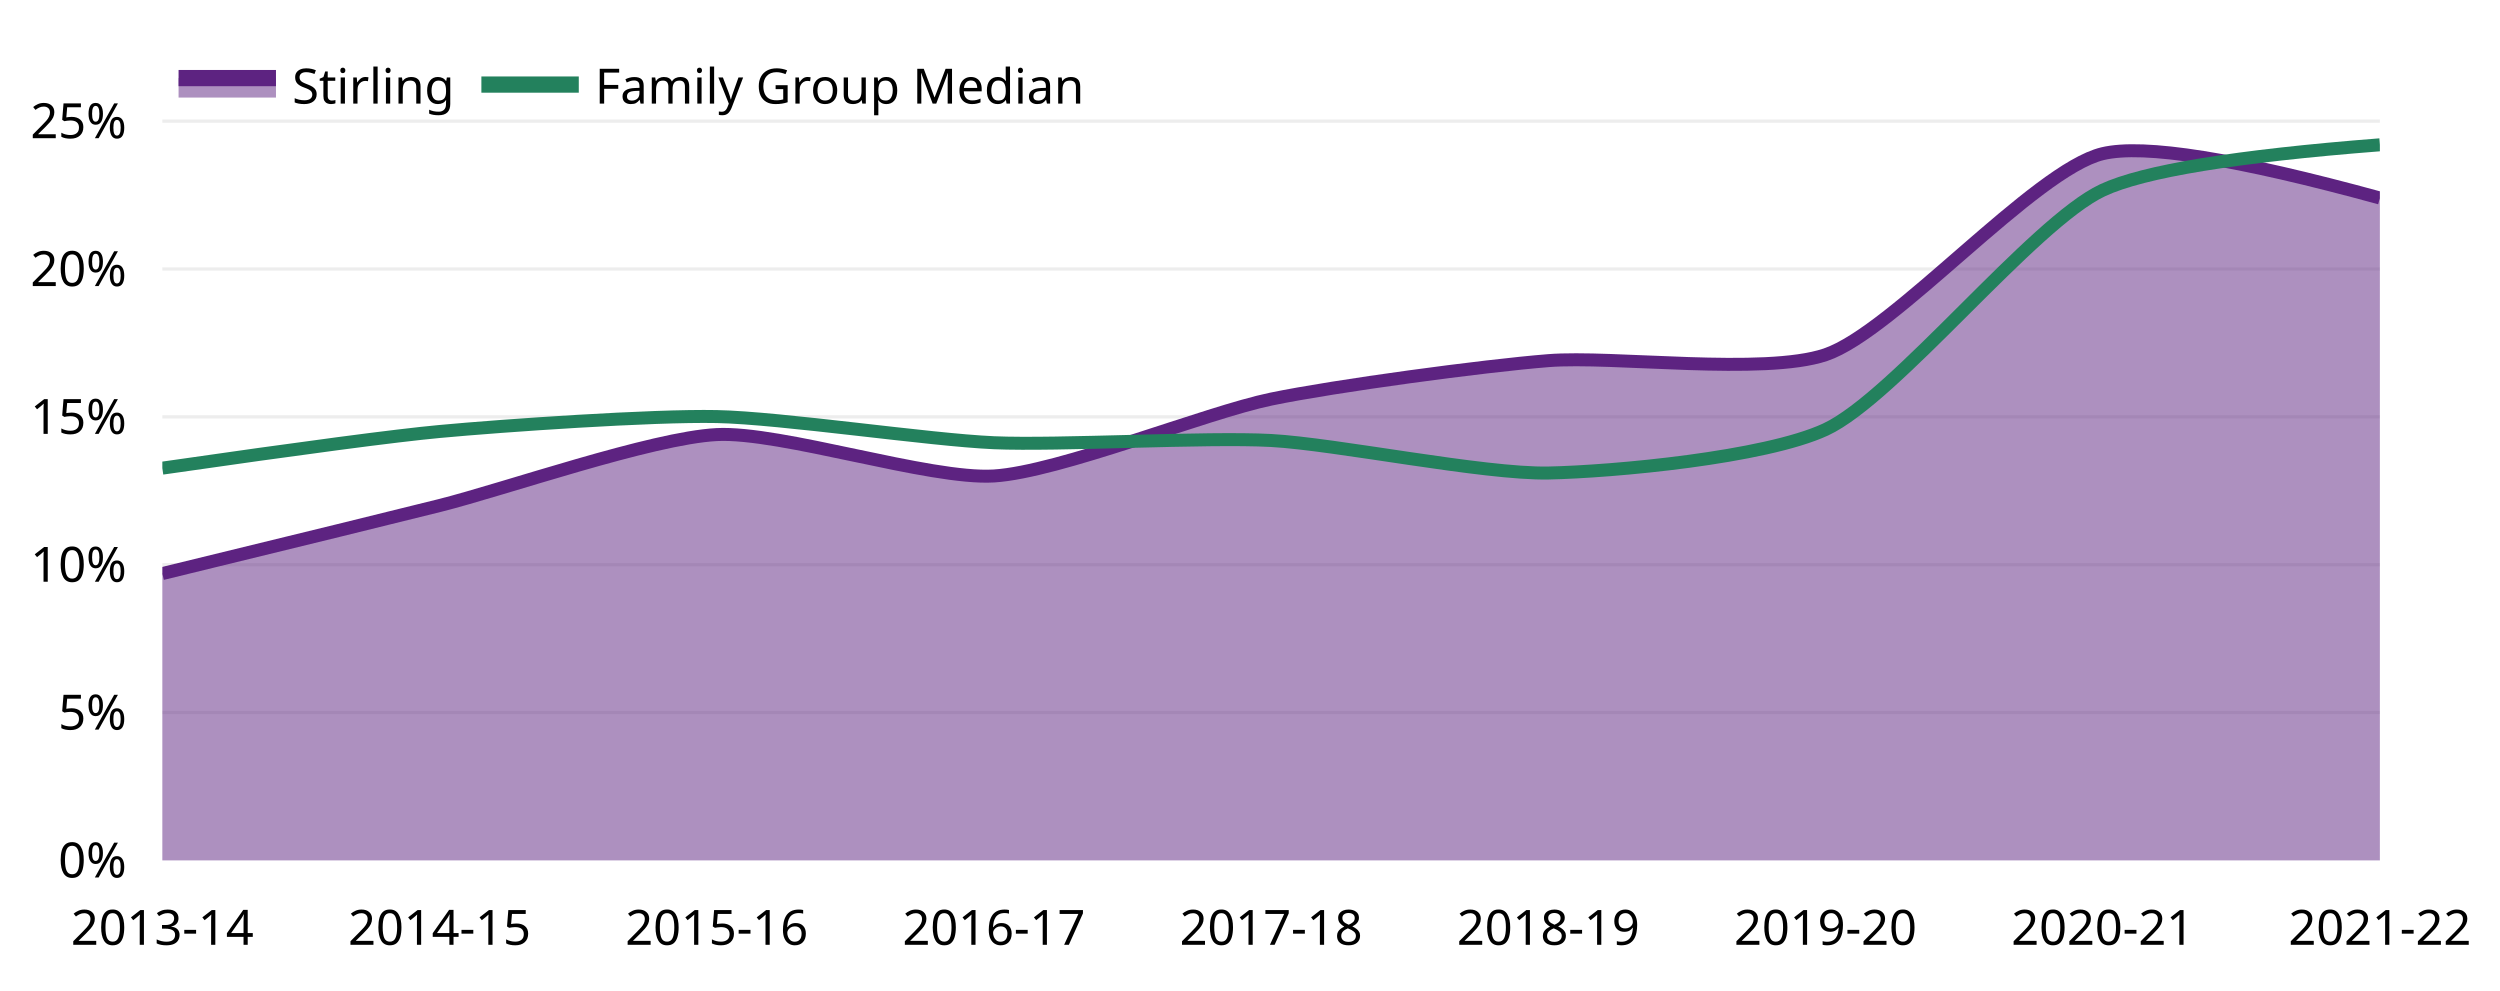
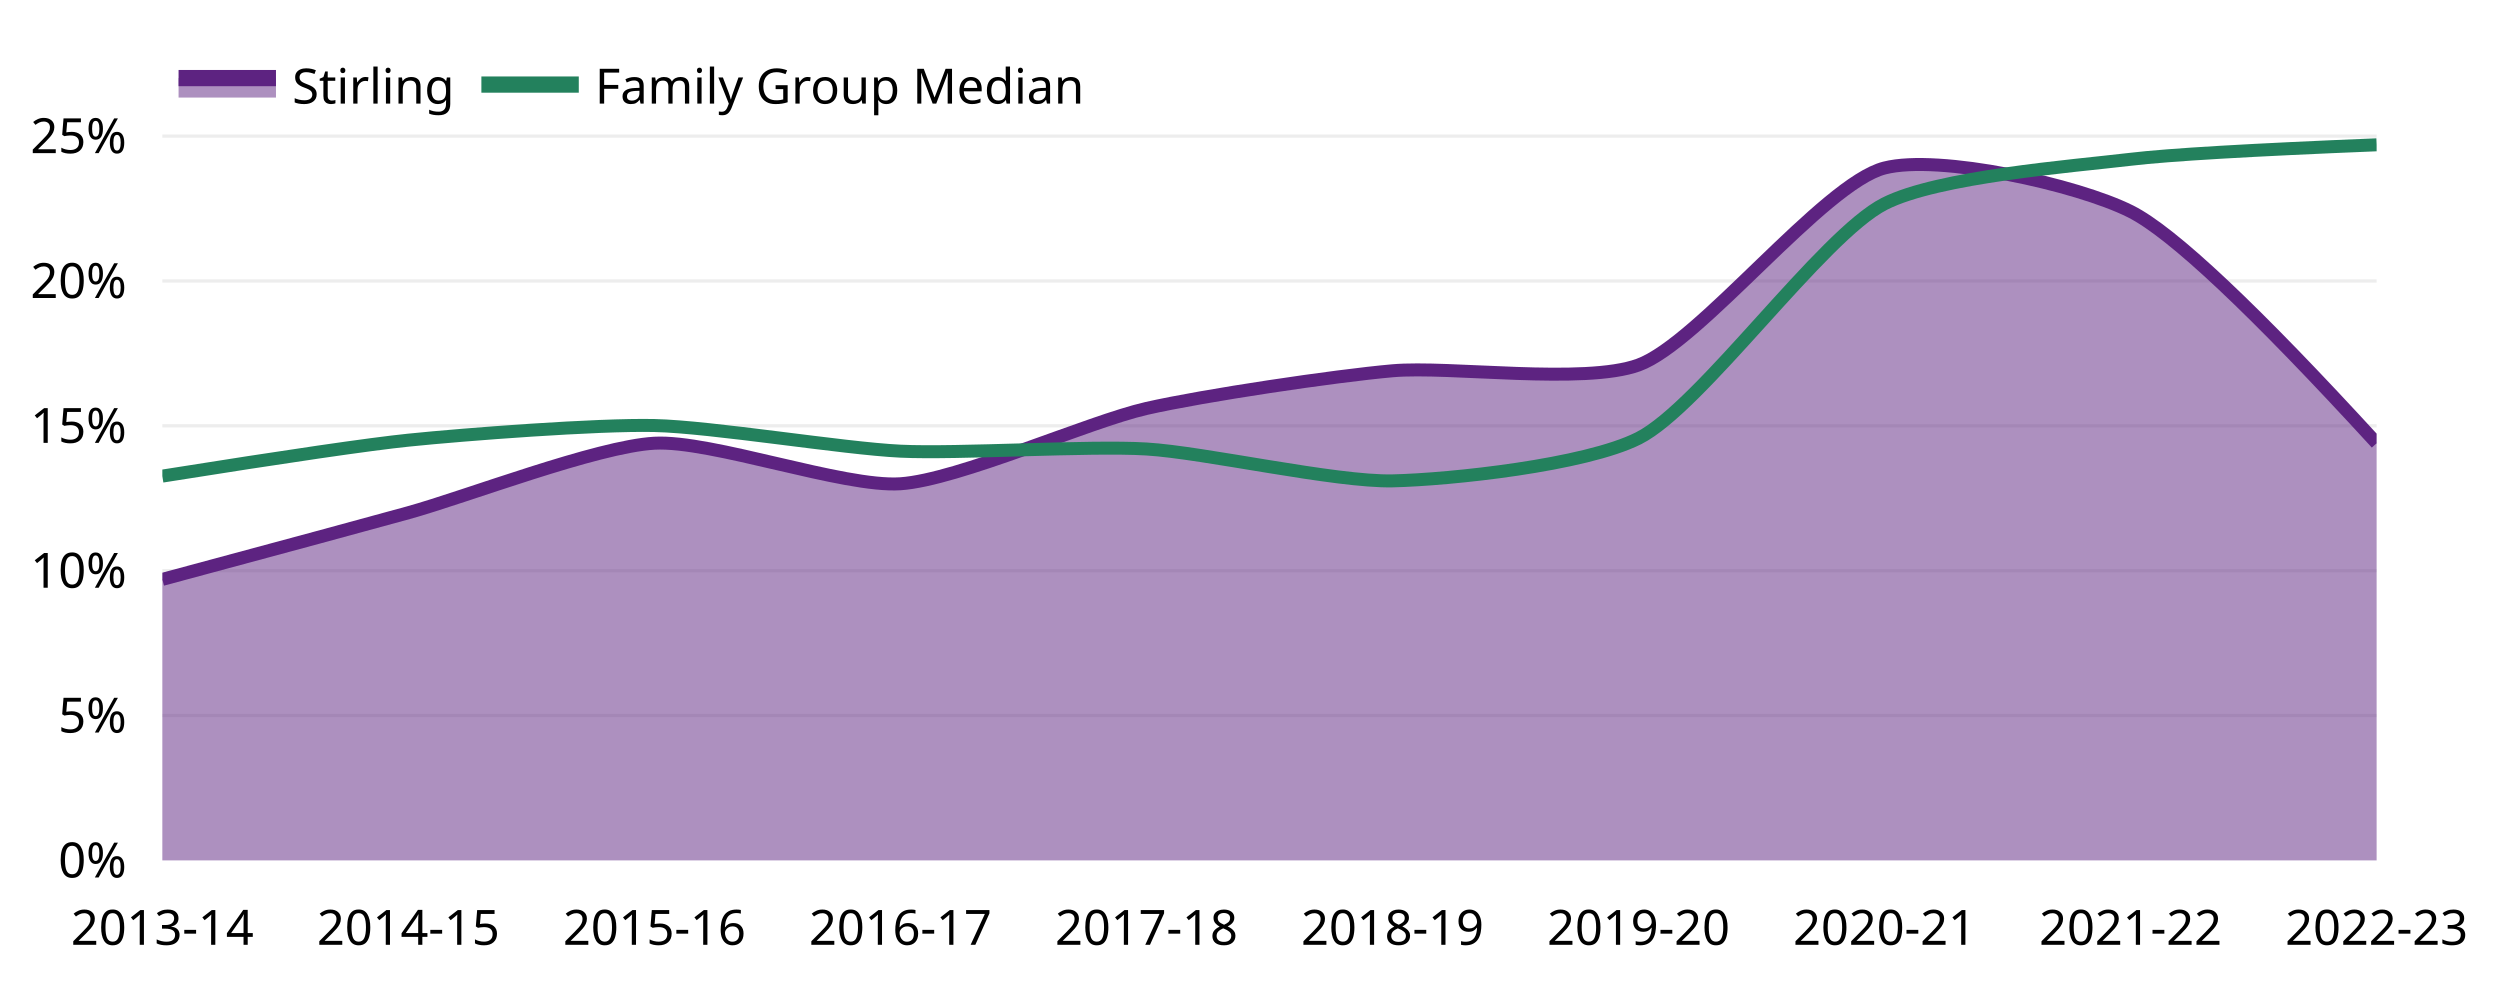
<svg xmlns="http://www.w3.org/2000/svg" class="main-svg" width="770" height="305" style="" viewBox="0 0 770 305">
  <rect x="0" y="0" width="770" height="305" style="fill: rgb(255, 255, 255); fill-opacity: 1;" />
-   <defs id="defs-e6f77e">
+   <defs id="defs-ce90e3">
    <g class="clips">
-       <clipPath id="clipe6f77exyplot" class="plotclip">
-         <rect width="683" height="232" />
-       </clipPath>
-       <clipPath class="axesclip" id="clipe6f77ex">
-         <rect x="50" y="0" width="683" height="305" />
-       </clipPath>
-       <clipPath class="axesclip" id="clipe6f77ey">
+       <clipPath id="clipce90e3xyplot" class="plotclip">
+         <rect width="682" height="232" />
+       </clipPath>
+       <clipPath class="axesclip" id="clipce90e3x">
+         <rect x="50" y="0" width="682" height="305" />
+       </clipPath>
+       <clipPath class="axesclip" id="clipce90e3y">
        <rect x="0" y="33" width="770" height="232" />
      </clipPath>
-       <clipPath class="axesclip" id="clipe6f77exy">
-         <rect x="50" y="33" width="683" height="232" />
+       <clipPath class="axesclip" id="clipce90e3xy">
+         <rect x="50" y="33" width="682" height="232" />
      </clipPath>
    </g>
    <g class="gradients" />
    <g class="patterns" />
  </defs>
  <g class="bglayer">
-     <rect class="bg" x="40" y="23" width="703" height="252" style="fill: rgb(0, 0, 0); fill-opacity: 0; stroke-width: 0;" />
+     <rect class="bg" x="40" y="23" width="702" height="252" style="fill: rgb(0, 0, 0); fill-opacity: 0; stroke-width: 0;" />
  </g>
  <g class="layer-below">
    <g class="imagelayer" />
    <g class="shapelayer" />
  </g>
  <g class="cartesianlayer">
    <g class="subplot xy">
      <g class="layer-subplot">
        <g class="shapelayer" />
        <g class="imagelayer" />
      </g>
+       <g class="minor-gridlayer">
+         <g class="x" />
+         <g class="y" />
+       </g>
      <g class="gridlayer">
        <g class="x">
-           <path class="xgrid crisp" transform="translate(135.38,0)" d="M0,33v232" style="stroke: rgb(255, 255, 255); stroke-opacity: 1; stroke-width: 1px;" />
-           <path class="xgrid crisp" transform="translate(220.75,0)" d="M0,33v232" style="stroke: rgb(255, 255, 255); stroke-opacity: 1; stroke-width: 1px;" />
-           <path class="xgrid crisp" transform="translate(306.13,0)" d="M0,33v232" style="stroke: rgb(255, 255, 255); stroke-opacity: 1; stroke-width: 1px;" />
-           <path class="xgrid crisp" transform="translate(391.5,0)" d="M0,33v232" style="stroke: rgb(255, 255, 255); stroke-opacity: 1; stroke-width: 1px;" />
-           <path class="xgrid crisp" transform="translate(476.88,0)" d="M0,33v232" style="stroke: rgb(255, 255, 255); stroke-opacity: 1; stroke-width: 1px;" />
-           <path class="xgrid crisp" transform="translate(562.25,0)" d="M0,33v232" style="stroke: rgb(255, 255, 255); stroke-opacity: 1; stroke-width: 1px;" />
-           <path class="xgrid crisp" transform="translate(647.63,0)" d="M0,33v232" style="stroke: rgb(255, 255, 255); stroke-opacity: 1; stroke-width: 1px;" />
+           <path class="xgrid crisp" transform="translate(125.78,0)" d="M0,33v232" style="stroke: rgb(255, 255, 255); stroke-opacity: 1; stroke-width: 1px;" />
+           <path class="xgrid crisp" transform="translate(201.56,0)" d="M0,33v232" style="stroke: rgb(255, 255, 255); stroke-opacity: 1; stroke-width: 1px;" />
+           <path class="xgrid crisp" transform="translate(277.33,0)" d="M0,33v232" style="stroke: rgb(255, 255, 255); stroke-opacity: 1; stroke-width: 1px;" />
+           <path class="xgrid crisp" transform="translate(353.11,0)" d="M0,33v232" style="stroke: rgb(255, 255, 255); stroke-opacity: 1; stroke-width: 1px;" />
+           <path class="xgrid crisp" transform="translate(428.89,0)" d="M0,33v232" style="stroke: rgb(255, 255, 255); stroke-opacity: 1; stroke-width: 1px;" />
+           <path class="xgrid crisp" transform="translate(504.67,0)" d="M0,33v232" style="stroke: rgb(255, 255, 255); stroke-opacity: 1; stroke-width: 1px;" />
+           <path class="xgrid crisp" transform="translate(580.44,0)" d="M0,33v232" style="stroke: rgb(255, 255, 255); stroke-opacity: 1; stroke-width: 1px;" />
+           <path class="xgrid crisp" transform="translate(656.22,0)" d="M0,33v232" style="stroke: rgb(255, 255, 255); stroke-opacity: 1; stroke-width: 1px;" />
        </g>
        <g class="y">
-           <path class="ygrid crisp" transform="translate(0,219.46)" d="M50,0h683" style="stroke: rgb(237, 237, 237); stroke-opacity: 1; stroke-width: 1px;" />
-           <path class="ygrid crisp" transform="translate(0,173.93)" d="M50,0h683" style="stroke: rgb(237, 237, 237); stroke-opacity: 1; stroke-width: 1px;" />
-           <path class="ygrid crisp" transform="translate(0,128.39)" d="M50,0h683" style="stroke: rgb(237, 237, 237); stroke-opacity: 1; stroke-width: 1px;" />
-           <path class="ygrid crisp" transform="translate(0,82.85)" d="M50,0h683" style="stroke: rgb(237, 237, 237); stroke-opacity: 1; stroke-width: 1px;" />
-           <path class="ygrid crisp" transform="translate(0,37.31)" d="M50,0h683" style="stroke: rgb(237, 237, 237); stroke-opacity: 1; stroke-width: 1px;" />
+           <path class="ygrid crisp" transform="translate(0,220.38)" d="M50,0h682" style="stroke: rgb(237, 237, 237); stroke-opacity: 1; stroke-width: 1px;" />
+           <path class="ygrid crisp" transform="translate(0,175.77)" d="M50,0h682" style="stroke: rgb(237, 237, 237); stroke-opacity: 1; stroke-width: 1px;" />
+           <path class="ygrid crisp" transform="translate(0,131.15)" d="M50,0h682" style="stroke: rgb(237, 237, 237); stroke-opacity: 1; stroke-width: 1px;" />
+           <path class="ygrid crisp" transform="translate(0,86.54)" d="M50,0h682" style="stroke: rgb(237, 237, 237); stroke-opacity: 1; stroke-width: 1px;" />
+           <path class="ygrid crisp" transform="translate(0,41.92)" d="M50,0h682" style="stroke: rgb(237, 237, 237); stroke-opacity: 1; stroke-width: 1px;" />
        </g>
      </g>
      <g class="zerolinelayer">
-         <path class="yzl zl crisp" transform="translate(0,265)" d="M50,0h683" style="stroke: rgb(255, 255, 255); stroke-opacity: 1; stroke-width: 2px;" />
+         <path class="yzl zl crisp" transform="translate(0,265)" d="M50,0h682" style="stroke: rgb(255, 255, 255); stroke-opacity: 1; stroke-width: 2px;" />
      </g>
      <path class="xlines-below" />
      <path class="ylines-below" />
      <g class="overlines-below" />
      <g class="xaxislayer-below" />
      <g class="yaxislayer-below" />
      <g class="overaxes-below" />
-       <g class="plot" transform="translate(50,33)" clip-path="url(#clipe6f77exyplot)">
+       <g class="plot" transform="translate(50,33)" clip-path="url(#clipce90e3xyplot)">
        <g class="scatterlayer mlayer">
-           <g class="trace scatter tracecda0d8" style="stroke-miterlimit: 2;">
+           <g class="trace scatter trace746040" style="stroke-miterlimit: 2;">
            <g class="fills">
              <g>
-                 <path class="js-fill" d="M683,232L0,232L0,143.66Q65.47,127.7 85.38,122.71C105.31,117.71 150.73,101.88 170.75,100.85C190.57,99.83 236.34,114.81 256.13,113.6C276.18,112.37 321.44,94.07 341.5,89.92C361.29,85.82 406.91,79.67 426.88,78.08C446.75,76.5 493.28,82.64 512.25,76.26C533.34,69.17 576.62,19.35 597.63,14.33Q616.65,9.79 683,27.99" style="fill: rgb(93, 35, 129); fill-opacity: 0.5; stroke-width: 0;" />
+                 <path class="js-fill" d="M682,232L0,232L0,145.45Q58.11,129.81 75.78,124.92C93.48,120.02 133.77,104.51 151.56,103.51C169.13,102.53 209.79,117.17 227.33,116C245.15,114.81 285.28,96.87 303.11,92.8C320.65,88.8 361.16,82.76 378.89,81.2C396.52,79.65 437.95,85.51 454.67,79.42C473.59,72.53 511.61,23.55 530.44,18.74C547.21,14.45 589.68,23.82 606.22,32.12Q625.45,41.77 682,103.51" style="fill: rgb(93, 35, 129); fill-opacity: 0.5; stroke-width: 0;" />
              </g>
            </g>
            <g class="errorbars" />
            <g class="lines">
-               <path class="js-line" d="M0,143.66Q65.47,127.7 85.38,122.71C105.31,117.71 150.73,101.88 170.75,100.85C190.57,99.83 236.34,114.81 256.13,113.6C276.18,112.37 321.44,94.07 341.5,89.92C361.29,85.82 406.91,79.67 426.88,78.08C446.75,76.5 493.28,82.64 512.25,76.26C533.34,69.17 576.62,19.35 597.63,14.33Q616.65,9.79 683,27.99" style="vector-effect: non-scaling-stroke; fill: none; stroke: rgb(93, 35, 129); stroke-opacity: 1; stroke-width: 4px; opacity: 1;" />
+               <path class="js-line" d="M0,145.45Q58.11,129.81 75.78,124.92C93.48,120.02 133.77,104.51 151.56,103.51C169.13,102.53 209.79,117.17 227.33,116C245.15,114.81 285.28,96.87 303.11,92.8C320.65,88.8 361.16,82.76 378.89,81.2C396.52,79.65 437.95,85.51 454.67,79.42C473.59,72.53 511.61,23.55 530.44,18.74C547.21,14.45 589.68,23.82 606.22,32.12Q625.45,41.77 682,103.51" style="vector-effect: none; fill: none; stroke: rgb(93, 35, 129); stroke-opacity: 1; stroke-width: 4px; opacity: 1;" />
            </g>
            <g class="points" />
            <g class="text" />
          </g>
-           <g class="trace scatter trace0e9c74" style="stroke-miterlimit: 2; opacity: 1;">
+           <g class="trace scatter tracef734f0" style="stroke-miterlimit: 2; opacity: 1;">
            <g class="fills" />
            <g class="errorbars" />
            <g class="lines">
-               <path class="js-line" d="M0,111.19Q65.42,101.75 85.38,99.9C105.26,98.05 150.84,94.9 170.75,95.3C190.69,95.7 236.19,102.5 256.13,103.36C276.03,104.22 321.61,101.59 341.5,102.67C361.46,103.76 406.98,113.08 426.88,112.69C446.83,112.3 493.49,107.99 512.25,99.3C533.68,89.37 576.2,35.6 597.63,25.58Q616.39,16.81 683,11.6" style="vector-effect: non-scaling-stroke; fill: none; stroke: rgb(35, 129, 93); stroke-opacity: 1; stroke-width: 4px; opacity: 1;" />
+               <path class="js-line" d="M0,113.64Q58.06,104.39 75.78,102.57C93.42,100.76 133.89,97.67 151.56,98.06C169.26,98.45 209.63,105.12 227.33,105.96C244.99,106.8 285.46,104.23 303.11,105.29C320.83,106.35 361.24,115.49 378.89,115.11C396.6,114.73 438.15,110.31 454.67,101.99C473.94,92.29 511.18,39.55 530.44,29.76C546.96,21.37 588.47,18.18 606.22,16.06Q623.84,13.96 682,11.6" style="vector-effect: none; fill: none; stroke: rgb(35, 129, 93); stroke-opacity: 1; stroke-width: 4px; opacity: 1;" />
            </g>
            <g class="points" />
            <g class="text" />
          </g>
        </g>
      </g>
      <g class="overplot" />
      <path class="xlines-above crisp" d="M0,0" style="fill: none;" />
      <path class="ylines-above crisp" d="M0,0" style="fill: none;" />
      <g class="overlines-above" />
      <g class="xaxislayer-above">
        <g class="xtick">
          <text text-anchor="middle" x="0" y="291" transform="translate(50,0)" style="font-family: 'Segoe UI Semibold'; font-size: 15px; fill: rgb(0, 0, 0); fill-opacity: 1; white-space: pre; opacity: 1;">2013-14</text>
        </g>
        <g class="xtick">
-           <text text-anchor="middle" x="0" y="291" transform="translate(135.38,0)" style="font-family: 'Segoe UI Semibold'; font-size: 15px; fill: rgb(0, 0, 0); fill-opacity: 1; white-space: pre; opacity: 1;">2014-15</text>
-         </g>
-         <g class="xtick">
-           <text text-anchor="middle" x="0" y="291" transform="translate(220.75,0)" style="font-family: 'Segoe UI Semibold'; font-size: 15px; fill: rgb(0, 0, 0); fill-opacity: 1; white-space: pre; opacity: 1;">2015-16</text>
-         </g>
-         <g class="xtick">
-           <text text-anchor="middle" x="0" y="291" transform="translate(306.13,0)" style="font-family: 'Segoe UI Semibold'; font-size: 15px; fill: rgb(0, 0, 0); fill-opacity: 1; white-space: pre; opacity: 1;">2016-17</text>
-         </g>
-         <g class="xtick">
-           <text text-anchor="middle" x="0" y="291" transform="translate(391.5,0)" style="font-family: 'Segoe UI Semibold'; font-size: 15px; fill: rgb(0, 0, 0); fill-opacity: 1; white-space: pre; opacity: 1;">2017-18</text>
-         </g>
-         <g class="xtick">
-           <text text-anchor="middle" x="0" y="291" transform="translate(476.88,0)" style="font-family: 'Segoe UI Semibold'; font-size: 15px; fill: rgb(0, 0, 0); fill-opacity: 1; white-space: pre; opacity: 1;">2018-19</text>
-         </g>
-         <g class="xtick">
-           <text text-anchor="middle" x="0" y="291" transform="translate(562.25,0)" style="font-family: 'Segoe UI Semibold'; font-size: 15px; fill: rgb(0, 0, 0); fill-opacity: 1; white-space: pre; opacity: 1;">2019-20</text>
-         </g>
-         <g class="xtick">
-           <text text-anchor="middle" x="0" y="291" transform="translate(647.63,0)" style="font-family: 'Segoe UI Semibold'; font-size: 15px; fill: rgb(0, 0, 0); fill-opacity: 1; white-space: pre; opacity: 1;">2020-21</text>
-         </g>
-         <g class="xtick">
-           <text text-anchor="middle" x="0" y="291" transform="translate(733,0)" style="font-family: 'Segoe UI Semibold'; font-size: 15px; fill: rgb(0, 0, 0); fill-opacity: 1; white-space: pre; opacity: 1;">2021-22</text>
+           <text text-anchor="middle" x="0" y="291" transform="translate(125.78,0)" style="font-family: 'Segoe UI Semibold'; font-size: 15px; fill: rgb(0, 0, 0); fill-opacity: 1; white-space: pre; opacity: 1;">2014-15</text>
+         </g>
+         <g class="xtick">
+           <text text-anchor="middle" x="0" y="291" transform="translate(201.56,0)" style="font-family: 'Segoe UI Semibold'; font-size: 15px; fill: rgb(0, 0, 0); fill-opacity: 1; white-space: pre; opacity: 1;">2015-16</text>
+         </g>
+         <g class="xtick">
+           <text text-anchor="middle" x="0" y="291" transform="translate(277.33,0)" style="font-family: 'Segoe UI Semibold'; font-size: 15px; fill: rgb(0, 0, 0); fill-opacity: 1; white-space: pre; opacity: 1;">2016-17</text>
+         </g>
+         <g class="xtick">
+           <text text-anchor="middle" x="0" y="291" transform="translate(353.11,0)" style="font-family: 'Segoe UI Semibold'; font-size: 15px; fill: rgb(0, 0, 0); fill-opacity: 1; white-space: pre; opacity: 1;">2017-18</text>
+         </g>
+         <g class="xtick">
+           <text text-anchor="middle" x="0" y="291" transform="translate(428.89,0)" style="font-family: 'Segoe UI Semibold'; font-size: 15px; fill: rgb(0, 0, 0); fill-opacity: 1; white-space: pre; opacity: 1;">2018-19</text>
+         </g>
+         <g class="xtick">
+           <text text-anchor="middle" x="0" y="291" transform="translate(504.67,0)" style="font-family: 'Segoe UI Semibold'; font-size: 15px; fill: rgb(0, 0, 0); fill-opacity: 1; white-space: pre; opacity: 1;">2019-20</text>
+         </g>
+         <g class="xtick">
+           <text text-anchor="middle" x="0" y="291" transform="translate(580.44,0)" style="font-family: 'Segoe UI Semibold'; font-size: 15px; fill: rgb(0, 0, 0); fill-opacity: 1; white-space: pre; opacity: 1;">2020-21</text>
+         </g>
+         <g class="xtick">
+           <text text-anchor="middle" x="0" y="291" transform="translate(656.22,0)" style="font-family: 'Segoe UI Semibold'; font-size: 15px; fill: rgb(0, 0, 0); fill-opacity: 1; white-space: pre; opacity: 1;">2021-22</text>
+         </g>
+         <g class="xtick">
+           <text text-anchor="middle" x="0" y="291" transform="translate(732,0)" style="font-family: 'Segoe UI Semibold'; font-size: 15px; fill: rgb(0, 0, 0); fill-opacity: 1; white-space: pre; opacity: 1;">2022-23</text>
        </g>
      </g>
      <g class="yaxislayer-above">
        <g class="ytick">
          <text text-anchor="end" x="39" y="5.25" transform="translate(0,265)" style="font-family: 'Segoe UI Semibold'; font-size: 15px; fill: rgb(0, 0, 0); fill-opacity: 1; white-space: pre; opacity: 1;">0%</text>
        </g>
        <g class="ytick">
-           <text text-anchor="end" x="39" y="5.25" style="font-family: 'Segoe UI Semibold'; font-size: 15px; fill: rgb(0, 0, 0); fill-opacity: 1; white-space: pre; opacity: 1;" transform="translate(0,219.46)">5%</text>
-         </g>
-         <g class="ytick">
-           <text text-anchor="end" x="39" y="5.25" style="font-family: 'Segoe UI Semibold'; font-size: 15px; fill: rgb(0, 0, 0); fill-opacity: 1; white-space: pre; opacity: 1;" transform="translate(0,173.93)">10%</text>
-         </g>
-         <g class="ytick">
-           <text text-anchor="end" x="39" y="5.25" style="font-family: 'Segoe UI Semibold'; font-size: 15px; fill: rgb(0, 0, 0); fill-opacity: 1; white-space: pre; opacity: 1;" transform="translate(0,128.39)">15%</text>
-         </g>
-         <g class="ytick">
-           <text text-anchor="end" x="39" y="5.25" style="font-family: 'Segoe UI Semibold'; font-size: 15px; fill: rgb(0, 0, 0); fill-opacity: 1; white-space: pre; opacity: 1;" transform="translate(0,82.85)">20%</text>
-         </g>
-         <g class="ytick">
-           <text text-anchor="end" x="39" y="5.25" style="font-family: 'Segoe UI Semibold'; font-size: 15px; fill: rgb(0, 0, 0); fill-opacity: 1; white-space: pre; opacity: 1;" transform="translate(0,37.31)">25%</text>
+           <text text-anchor="end" x="39" y="5.25" style="font-family: 'Segoe UI Semibold'; font-size: 15px; fill: rgb(0, 0, 0); fill-opacity: 1; white-space: pre; opacity: 1;" transform="translate(0,220.38)">5%</text>
+         </g>
+         <g class="ytick">
+           <text text-anchor="end" x="39" y="5.25" style="font-family: 'Segoe UI Semibold'; font-size: 15px; fill: rgb(0, 0, 0); fill-opacity: 1; white-space: pre; opacity: 1;" transform="translate(0,175.77)">10%</text>
+         </g>
+         <g class="ytick">
+           <text text-anchor="end" x="39" y="5.25" style="font-family: 'Segoe UI Semibold'; font-size: 15px; fill: rgb(0, 0, 0); fill-opacity: 1; white-space: pre; opacity: 1;" transform="translate(0,131.15)">15%</text>
+         </g>
+         <g class="ytick">
+           <text text-anchor="end" x="39" y="5.25" style="font-family: 'Segoe UI Semibold'; font-size: 15px; fill: rgb(0, 0, 0); fill-opacity: 1; white-space: pre; opacity: 1;" transform="translate(0,86.54)">20%</text>
+         </g>
+         <g class="ytick">
+           <text text-anchor="end" x="39" y="5.25" style="font-family: 'Segoe UI Semibold'; font-size: 15px; fill: rgb(0, 0, 0); fill-opacity: 1; white-space: pre; opacity: 1;" transform="translate(0,41.92)">25%</text>
        </g>
      </g>
      <g class="overaxes-above" />
    </g>
  </g>
  <g class="polarlayer" />
  <g class="smithlayer" />
  <g class="ternarylayer" />
  <g class="geolayer" />
  <g class="funnelarealayer" />
  <g class="pielayer" />
  <g class="iciclelayer" />
  <g class="treemaplayer" />
  <g class="sunburstlayer" />
  <g class="glimages" />
-   <defs id="topdefs-e6f77e">
+   <defs id="topdefs-ce90e3">
    <g class="clips" />
-     <clipPath id="legende6f77e">
+     <clipPath id="legendce90e3">
      <rect width="285" height="33" x="0" y="0" />
    </clipPath>
  </defs>
  <g class="layer-above">
    <g class="imagelayer" />
    <g class="shapelayer" />
  </g>
  <g class="infolayer">
    <g class="legend" pointer-events="all" transform="translate(50,9.8)">
      <rect class="bg" shape-rendering="crispEdges" width="285" height="33" x="0" y="0" style="stroke: rgb(68, 68, 68); stroke-opacity: 1; fill: rgb(0, 0, 0); fill-opacity: 0; stroke-width: 0px;" />
-       <g class="scrollbox" transform="" clip-path="url(#legende6f77e)">
+       <g class="scrollbox" transform="" clip-path="url(#legendce90e3)">
        <g class="groups">
          <g class="traces" transform="translate(0,16.25)" style="opacity: 1;">
            <text class="legendtext" text-anchor="start" x="40" y="5.85" style="font-family: 'Segoe UI Semibold'; font-size: 15px; fill: rgb(0, 0, 0); fill-opacity: 1; white-space: pre;">Stirling</text>
            <g class="layers">
              <g class="legendfill">
                <path class="js-fill" d="M5,-2h30v6h-30z" style="stroke-width: 0; fill: rgb(93, 35, 129); fill-opacity: 0.5;" />
              </g>
              <g class="legendlines">
                <path class="js-line" d="M5,-2h30" style="fill: none; stroke: rgb(93, 35, 129); stroke-opacity: 1; stroke-width: 5px;" />
              </g>
              <g class="legendsymbols">
                <g class="legendpoints" />
              </g>
            </g>
            <rect class="legendtoggle" x="0" y="-11.25" width="90.766" height="22.5" style="fill: rgb(0, 0, 0); fill-opacity: 0;" />
          </g>
          <g class="traces" transform="translate(93.26562,16.25)" style="opacity: 1;">
            <text class="legendtext" text-anchor="start" x="40" y="5.85" style="font-family: 'Segoe UI Semibold'; font-size: 15px; fill: rgb(0, 0, 0); fill-opacity: 1; white-space: pre;">Family Group Median</text>
            <g class="layers" style="opacity: 1;">
              <g class="legendfill" />
              <g class="legendlines">
                <path class="js-line" d="M5,0h30" style="fill: none; stroke: rgb(35, 129, 93); stroke-opacity: 1; stroke-width: 5px;" />
              </g>
              <g class="legendsymbols">
                <g class="legendpoints" />
              </g>
            </g>
            <rect class="legendtoggle" x="0" y="-11.25" width="188.609" height="22.5" style="fill: rgb(0, 0, 0); fill-opacity: 0;" />
          </g>
        </g>
      </g>
      <rect class="scrollbar" rx="20" ry="3" width="0" height="0" x="0" y="0" style="fill: rgb(128, 139, 164); fill-opacity: 1;" />
    </g>
    <g class="g-gtitle" />
    <g class="g-xtitle" />
    <g class="g-ytitle" />
  </g>
</svg>
